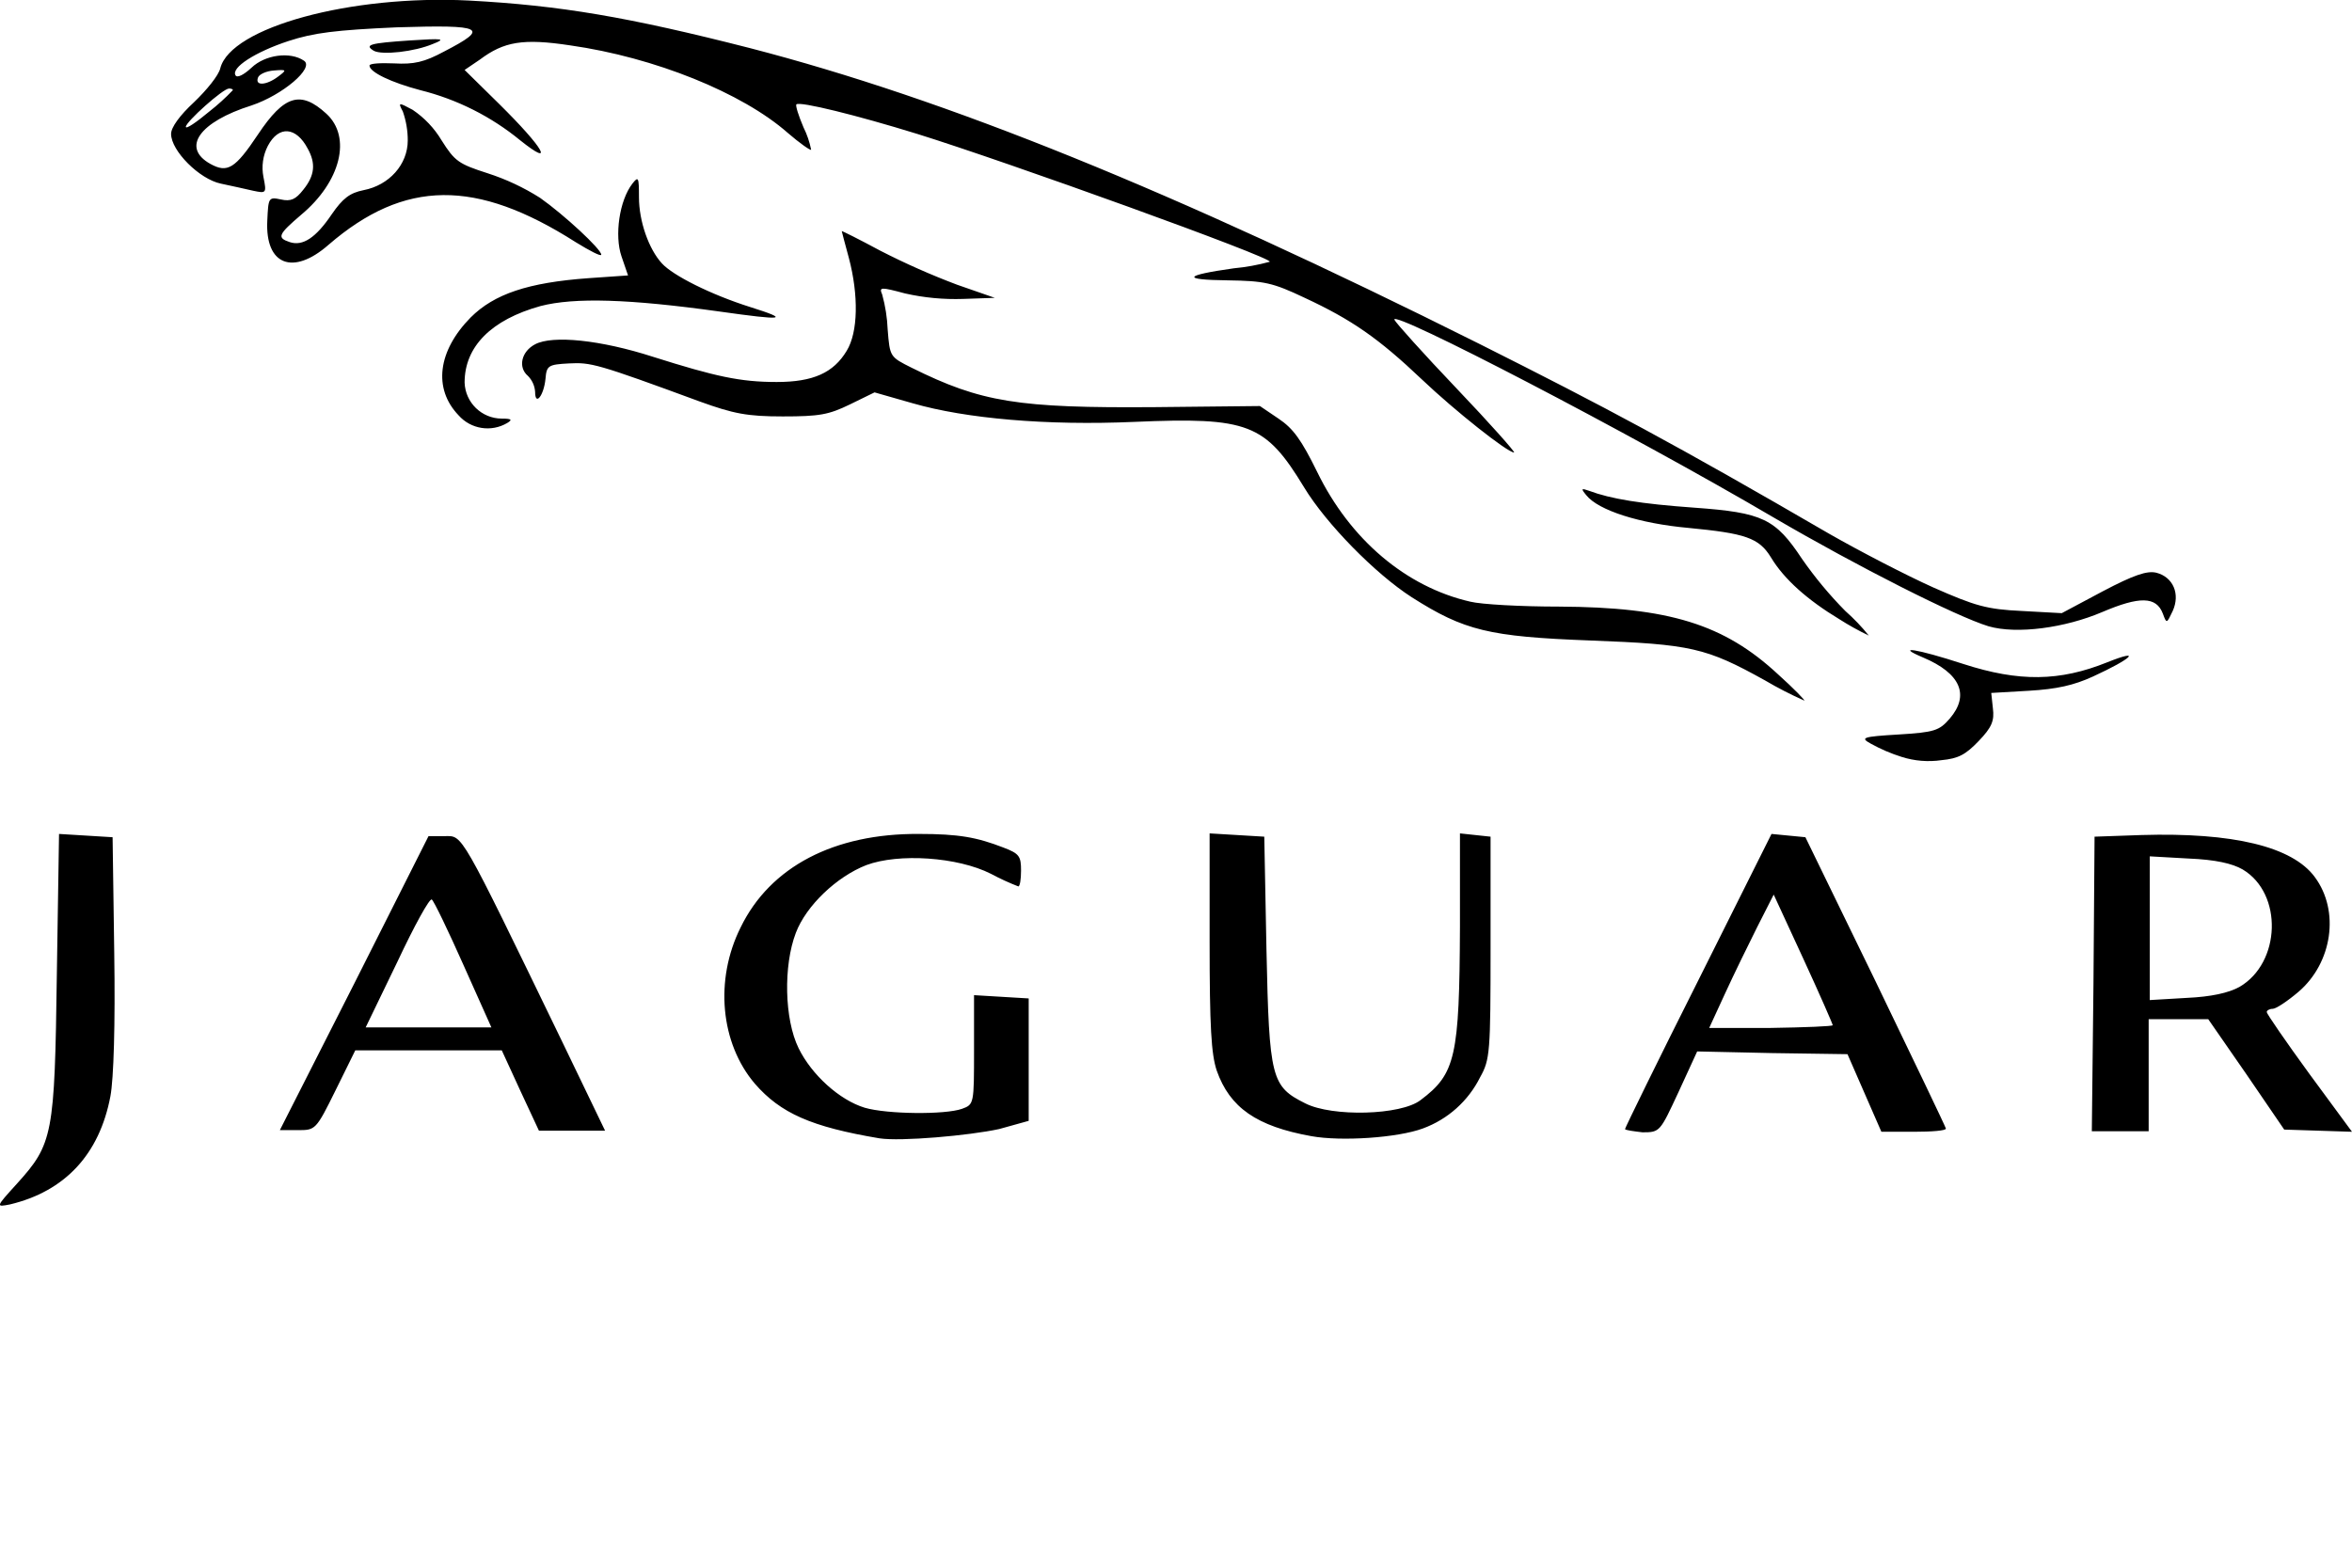
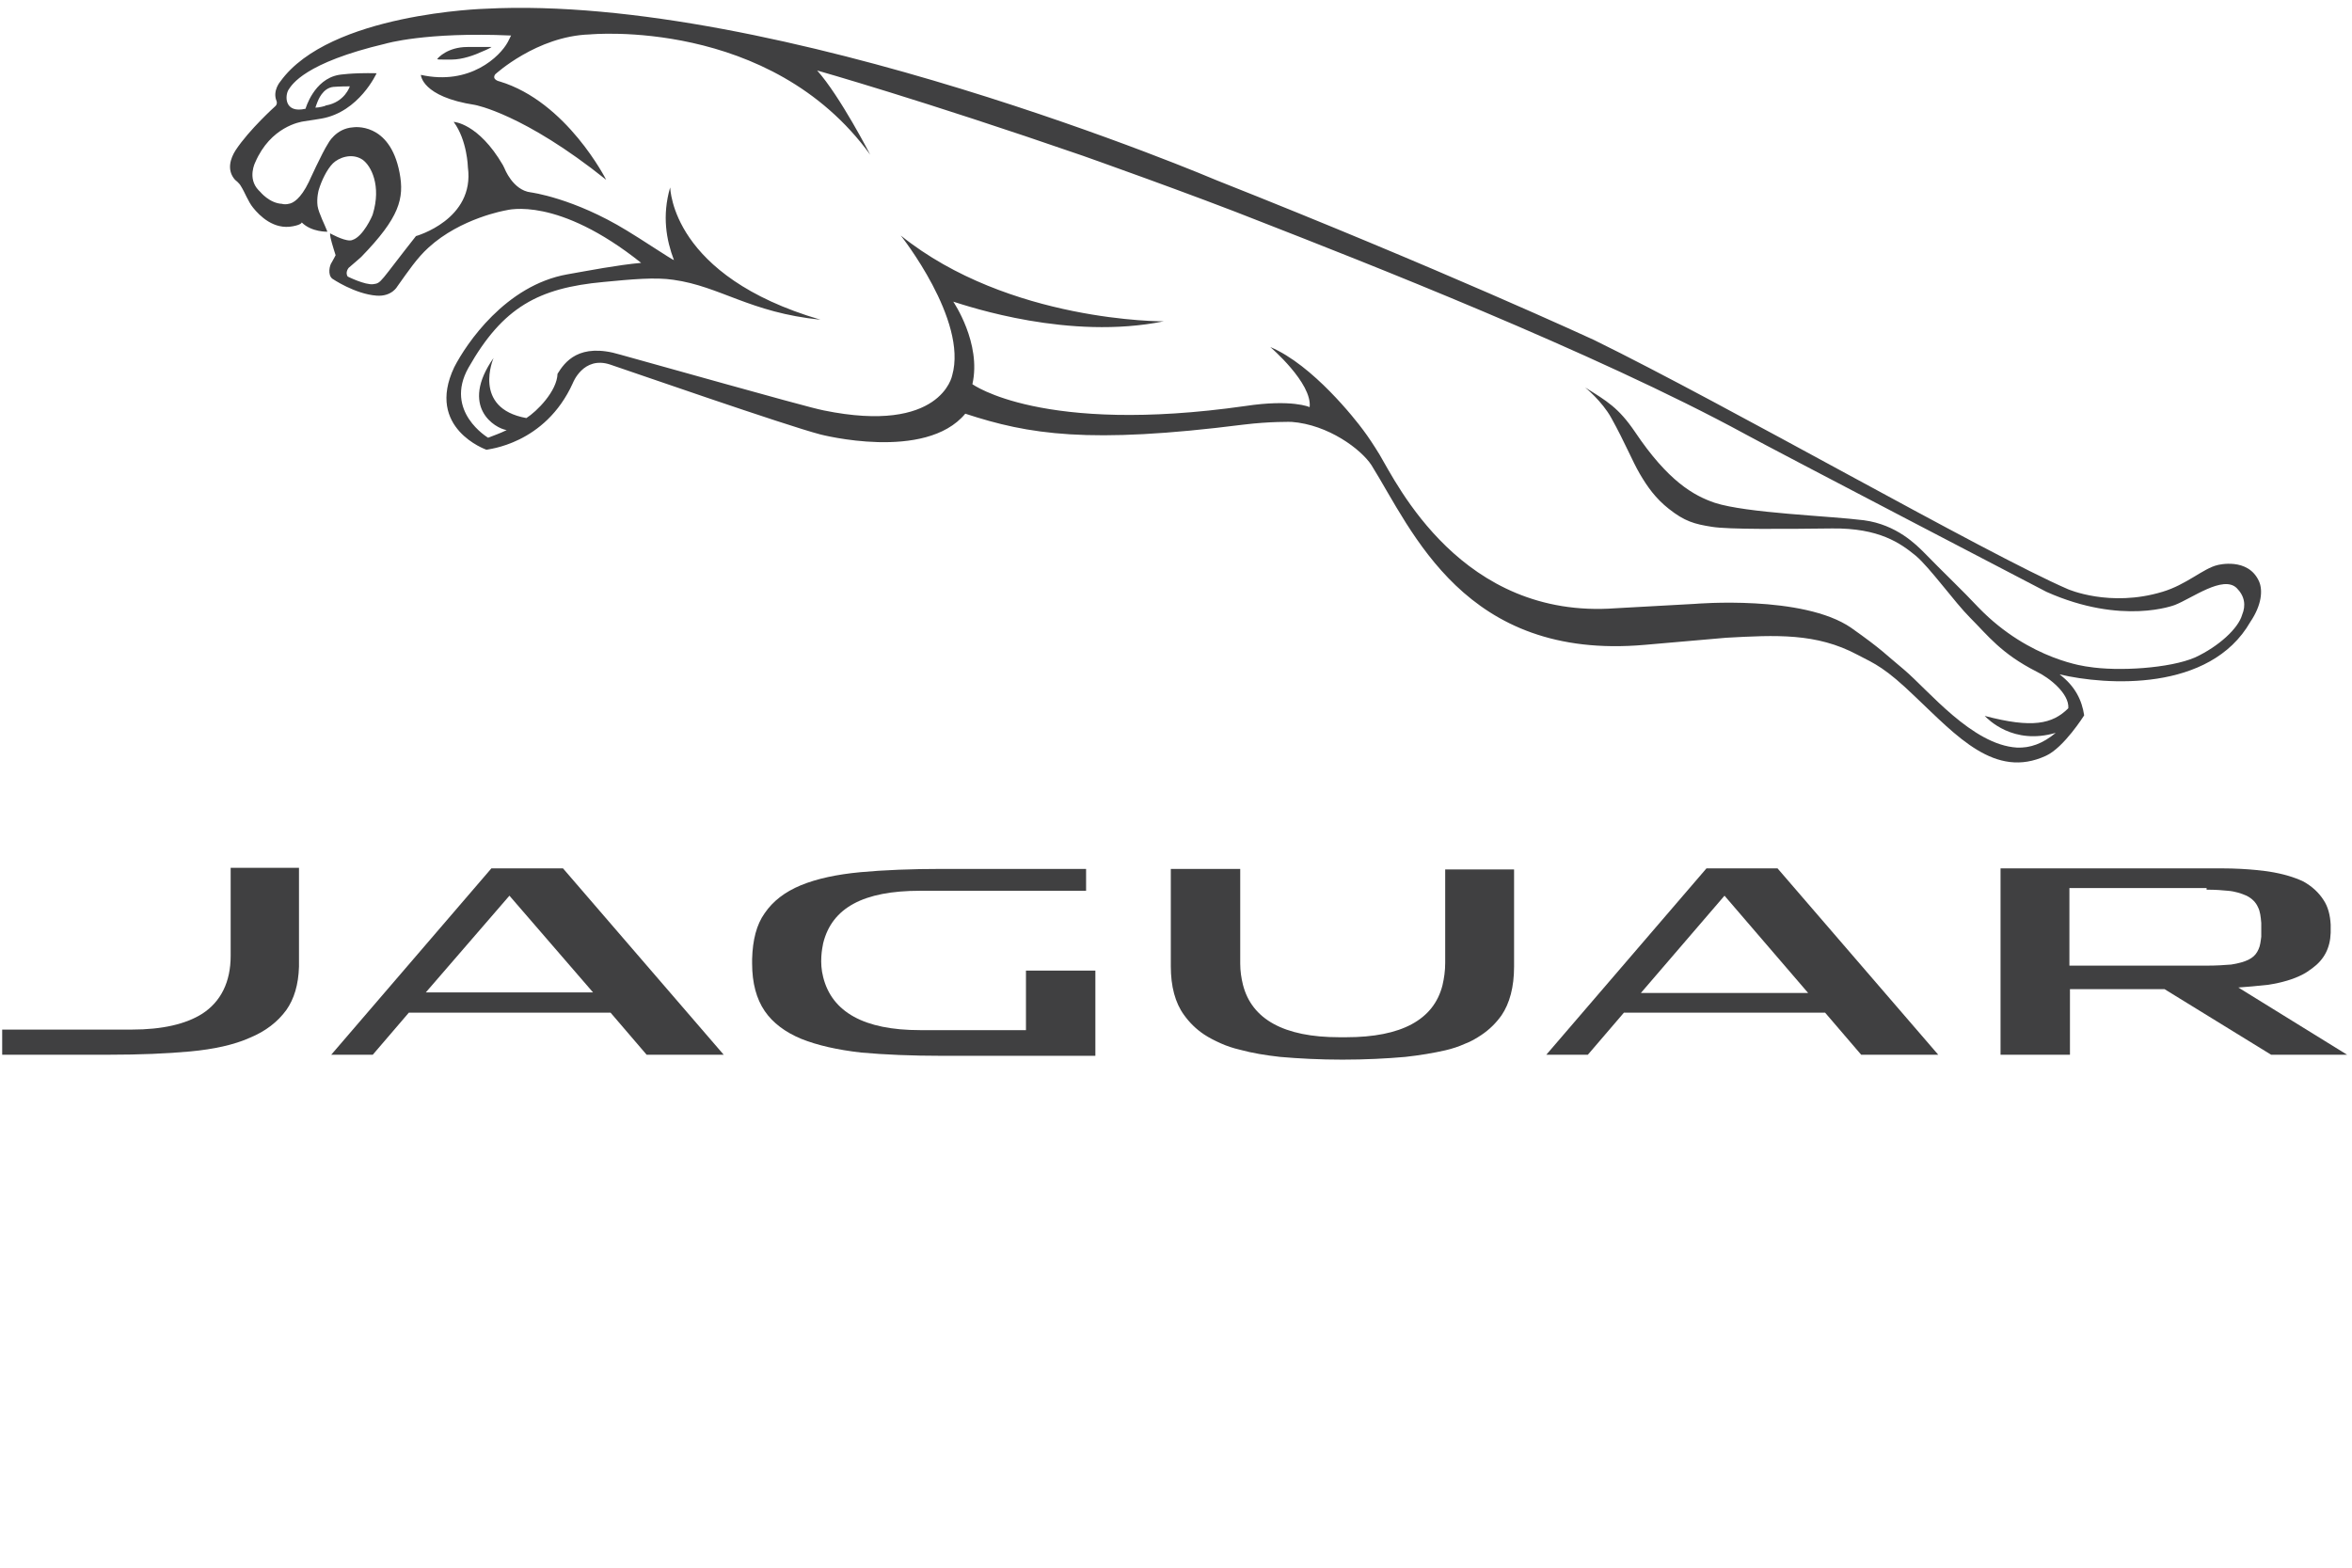
- <svg xmlns="http://www.w3.org/2000/svg" viewBox="0 0 430.3 286.87">
-   <path d="M3.1,216.6c6.6-7.3,6.9-8.9,7.3-38.3l.4-25.7,4.9.3,4.9.3.3,21.1c.2,13.2-.1,23.1-.7,26.3-2,10.6-8.3,17.4-18.4,19.8C-.8,220.9-.8,220.9,3.1,216.6Zm157.8-8.3c-12.5-2.1-18.1-4.6-22.8-10-6.3-7.4-7.4-19-2.6-28.6,5.4-11.1,17.1-17.2,32.6-17.1,7.3,0,10.6.6,15.5,2.5,2.9,1.1,3.2,1.6,3.2,4.2,0,1.6-.2,2.9-.5,2.9a45.22,45.22,0,0,1-5-2.3c-6.1-3.1-16.9-3.8-22.8-1.6-5.4,2.1-11,7.4-12.9,12.4-2.3,6-2.1,15.8.5,21.1,2.4,4.9,7.5,9.5,12.1,10.9,4.1,1.2,14.7,1.3,17.8.2,2.2-.8,2.2-.9,2.2-10.8v-10l5,.3,5,.3v22.4l-5.4,1.5c-5.5,1.2-18,2.3-21.9,1.7Zm79-.4c-10-1.8-14.9-5.2-17.3-12-1-3-1.3-8-1.3-23.6V152.5l5,.3,5,.3.4,20.7c.5,23.6.9,25,7.1,28.1,4.9,2.5,17.5,2.2,21.1-.6,6.4-4.8,7.1-7.9,7.2-31.7V152.5l2.8.3,2.8.3v20.3c0,19.1-.1,20.5-1.9,23.7a19,19,0,0,1-10.5,9.4c-4.6,1.7-14.9,2.4-20.4,1.4ZM64.8,180l13.6-27h3c3.3,0,2.6-1.3,21.3,37.3l8,16.6H98.6l-3.4-7.3-3.4-7.4H65l-3.6,7.3c-3.6,7.3-3.7,7.3-6.9,7.3H51.2Zm20-3.4c-2.8-6.3-5.4-11.7-5.8-12s-3.2,4.8-6.3,11.4l-5.8,12h23Zm212.5,30c0-.2,6-12.5,13.4-27.2l13.4-26.8,3.1.3,3.1.3,12.8,26.3c7,14.5,12.8,26.6,12.9,27s-2.6.6-5.9.6h-5.9l-3.1-7.1-3.1-7.1-13.8-.2-13.7-.3-3.4,7.4c-3.4,7.3-3.4,7.4-6.6,7.4-1.7-.2-3.2-.4-3.2-.6Zm38-19c0-.2-2.4-5.7-5.4-12.2l-5.4-11.7-3,5.9c-1.6,3.2-4.3,8.7-5.9,12.2l-2.9,6.3h11.2c6.4-.1,11.4-.3,11.4-.5Zm47.7-7.5.2-27,8.6-.3c16.7-.5,27.6,2.1,31.7,7.7,4.6,6.2,3.2,15.7-3,21-2,1.7-4.1,3.1-4.7,3.1s-1.1.3-1.1.6,3.5,5.4,7.8,11.3l7.8,10.6-6.2-.2-6.2-.2L411,196.6l-7-10.1H393.1V207H382.7Zm26.7.5c7.6-4.4,8-17.1.6-21.5-1.9-1.1-5-1.8-9.9-2l-7.1-.4V183l6.8-.4c4.4-.2,7.6-.9,9.6-2Zm-61.8-42.1a30.47,30.47,0,0,1-5.6-2.4c-2-1.1-1.7-1.3,5.1-1.7,6.5-.4,7.4-.7,9.3-2.9,3.7-4.3,2-8.3-4.9-11.2-5.2-2.2-1.2-1.6,7.4,1.2,10.2,3.3,17.6,3.2,26.3-.3,6.5-2.6,4.6-.7-2.6,2.6-3.5,1.6-6.6,2.3-11.7,2.6l-6.9.4.3,2.8c.3,2.3-.2,3.5-2.6,6s-3.7,3.2-6.8,3.5a16.28,16.28,0,0,1-7.3-.6Zm-25-14c-10.8-6-13.5-6.6-32-7.3s-23-1.8-32.6-7.9c-6.7-4.3-15.7-13.5-19.7-20.1-7.1-11.7-10.2-12.9-31.1-12-16,.7-30.8-.6-40.5-3.4l-7-2L155.5,74c-3.9,1.9-5.6,2.2-12.3,2.2-6.5,0-9-.5-15.1-2.7-19-7-20-7.2-24-7-3.8.2-4.1.4-4.3,2.8-.3,3.1-1.9,5.1-1.9,2.4a4.56,4.56,0,0,0-1.3-2.9c-1.9-1.6-1.2-4.5,1.3-5.8,3.2-1.7,12-.8,21.6,2.3,11.4,3.6,15.9,4.6,22.6,4.6s10.4-1.7,12.8-5.7c2.1-3.4,2.2-10.2.4-17-.7-2.6-1.3-4.8-1.3-4.9s3.2,1.5,7.1,3.6a135.16,135.16,0,0,0,14,6.2l6.9,2.4-5.8.2a41.9,41.9,0,0,1-10.6-1c-4.5-1.2-4.8-1.2-4.2.2a28.4,28.4,0,0,1,1,6.4c.4,5,.4,5,4.4,7,12.7,6.3,19.4,7.4,44.6,7.2l19.1-.2,3.4,2.3c2.7,1.8,4.2,3.9,7.1,9.8,6,12.3,16.2,21,28,23.7,2,.5,9.3.9,16.2.9,20.1.1,30.2,3.2,40.1,12.4,2.9,2.6,5,4.8,4.8,4.8a70,70,0,0,1-7.2-3.7Zm13.6-11.2c-5.8-3.5-10.1-7.3-12.5-11.3-2.2-3.6-4.7-4.4-15.1-5.4-8.9-.8-16.5-3.2-18.7-6-1-1.2-.9-1.3.5-.8,4,1.5,9.5,2.4,19.3,3.1,12.5.9,14.8,2,19.7,9.4a72.4,72.4,0,0,0,7.9,9.5,36.43,36.43,0,0,1,4.3,4.5A49.9,49.9,0,0,1,336.5,113.3Zm27.3,1.3c-5.9-1.8-23.9-10.9-39.3-19.9-26.4-15.5-70.1-38.2-69.4-36.2.2.5,5.3,6.2,11.4,12.6S277.3,82.8,277,82.8c-1.2,0-10.8-7.6-16.9-13.4-7.9-7.5-12.8-10.9-21.4-14.9-5.9-2.8-7.4-3.1-14.1-3.2-8.5-.1-8.1-.9,1.1-2.2a38.19,38.19,0,0,0,6.6-1.2c.7-.7-48.1-18.3-64.5-23.4-11-3.4-21.5-6-22.1-5.4-.2.2.4,2.1,1.3,4.2a16.37,16.37,0,0,1,1.4,4.1c-.1.2-2.1-1.2-4.3-3.1-8.3-7.3-24.3-13.8-39.8-16C95.7,7,92.2,7.6,87.8,10.9L85,12.8,91.3,19c8.2,8.1,10.3,11.8,3.9,6.7a46.55,46.55,0,0,0-18.3-9.2c-5.3-1.4-9.3-3.3-9.3-4.5,0-.4,2-.5,4.5-.4,3.6.2,5.5-.2,9.2-2.2,8.3-4.3,7.3-4.9-8.7-4.4-11.2.5-15.2,1-19.8,2.5-6.1,2-10.6,4.9-9.7,6.3.3.5,1.5-.1,2.9-1.4,2.5-2.4,7.1-3,9.6-1.3,2,1.3-3.9,6.3-9.6,8.2-9.5,3-12.9,7.7-7.5,10.7,3.1,1.7,4.5.9,8.7-5.4,4.8-7.2,7.8-8.1,12.5-3.8s2.6,12.5-4.6,18.5c-4.2,3.6-4.5,4.2-2.1,5s4.8-.8,7.7-5.1c2-2.9,3.3-3.9,5.8-4.4,4.7-.9,8.1-4.7,8.1-9.1a16,16,0,0,0-.9-5.3c-.9-1.7-.8-1.7,1.8-.3a17.67,17.67,0,0,1,5.3,5.6c2.4,3.8,3.1,4.3,8.4,6a42.07,42.07,0,0,1,9.6,4.5c4.4,3.1,11.2,9.4,11.2,10.4,0,.4-2.1-.7-4.7-2.3C87.1,32.7,74,32.8,60.1,44.8c-6.5,5.7-11.6,3.7-11.2-4.4.2-4.2.2-4.4,2.5-3.9,1.8.4,2.7,0,4.1-1.8,2.1-2.6,2.3-4.8.8-7.5-2.1-4-5.3-4.3-7.3-.5a8.73,8.73,0,0,0-.8,5.7c.6,3,.5,3-1.9,2.5-1.3-.3-4-.9-5.9-1.3-3.9-.8-9.1-6-9.1-9.1,0-1.2,1.6-3.4,4.2-5.8,2.3-2.2,4.5-4.9,4.8-6.2C42.2,5,64.2-1,85.8.1c16.7.9,29.1,3,51.4,8.7,35.9,9.3,77.2,26,133.4,54.1,23.3,11.7,35.7,18.3,64.1,34.8,5.6,3.2,14.1,7.6,19,9.8,7.7,3.4,9.8,4,16.2,4.3l7.3.4,7.5-4c5.7-3,8.1-3.8,9.8-3.4,3.1.8,4.4,3.9,3,7-1.1,2.3-1.1,2.4-1.8.5-1.2-3.2-4.3-3.2-11.1-.3s-15.6,4.1-20.8,2.6ZM42.6,16.5c0-.2-.3-.3-.7-.3-1.1,0-7.9,6.1-7.9,7,0,.5,1.9-.8,4.3-2.8A39.82,39.82,0,0,0,42.6,16.5ZM50.9,14c1.6-1.2,1.6-1.3-.8-1.1-1.4.1-2.7.7-2.9,1.3C46.6,15.8,48.8,15.6,50.9,14Zm33,62c-4.7-4.9-3.8-11.8,2.2-17.9,4.3-4.3,10.5-6.4,21.6-7.2l7.2-.5-1.2-3.5c-1.3-3.8-.4-10.2,2-13.3,1.1-1.4,1.2-1.2,1.2,2.5,0,4.4,1.8,9.5,4.2,12.1,2,2.2,8.9,5.7,16.2,8s6.3,2.5-5.7.8c-16.5-2.3-26.5-2.6-32.7-1C89.9,58.5,85,63.4,85,70a6.83,6.83,0,0,0,6.8,6.6c1.8,0,2,.2,1,.8A7.07,7.07,0,0,1,83.9,76ZM68.4,9.3c-1.8-1.1-.8-1.4,6.6-1.9,6.1-.4,6.6-.3,4.3.6C75.8,9.5,69.9,10.1,68.4,9.3Z" />
+ <svg xmlns="http://www.w3.org/2000/svg" version="1.1" id="Layer_2" x="0px" y="0px" viewBox="0 0 430.3 286.9" style="enable-background:new 0 0 430.3 286.9;" xml:space="preserve">
+   <style type="text/css">
+ 	.st0{fill:#404041;}
+ </style>
+   <g>
+     <g>
+       <path class="st0" d="M409.5,180.7l2.5-0.2c1-0.1,2-0.2,3-0.3c2.5-0.4,4.6-1,6.3-1.9c0.6-0.3,1-0.6,1.7-1.1    c2.2-1.6,3.3-3.7,3.4-6.5c0-0.6,0-1,0-1.5c-0.1-1.8-0.5-3.3-1.3-4.5c-0.9-1.4-2.1-2.5-3.7-3.4c-1.7-0.8-3.7-1.4-6.2-1.8    c0,0-3.6-0.6-8.8-0.6h-40.4V193h12.7v-12h17.3l19.5,12h13.9L409.5,180.7z M403.7,162.8c0.1,0,0.1,0,0.2,0c1.4,0,2.7,0.1,3.7,0.2    c1.3,0.1,2.5,0.5,3.4,0.9c1,0.5,1.7,1.2,2.1,2.1c0.4,0.8,0.5,1.7,0.6,2.9c0,0.1,0,1.7,0,2.5c-0.1,0.8-0.2,1.7-0.5,2.3    c-0.3,0.7-0.7,1.2-1.3,1.6c-0.2,0.1-0.3,0.2-0.5,0.3c-0.8,0.4-1.9,0.7-3.2,0.9c-1.2,0.1-2.7,0.2-4.5,0.2h-25.1v-14.2H403.7z" />
+       <path class="st0" d="M42.2,158.9v16c0,4.8-1.8,8.4-5.2,10.6c-3,1.9-7.3,2.9-12.9,2.9H0.4v4.6H20c5.5,0,10.5-0.2,14.8-0.6    c4.3-0.4,8-1.2,10.9-2.5c2.9-1.2,5.1-2.9,6.7-5.1c1.4-2,2.2-4.6,2.3-7.9c0-0.3,0-0.7,0-1.1v-17H42.2z" />
+       <path class="st0" d="M187.7,177.4v11.1h-19.4c-10.2,0-16.1-3.3-17.7-9.7c-0.7-2.7-0.2-5.2,0-6.2c1.6-6.5,7.4-9.6,17.7-9.6h30.4v-4    h-26.4c-5.5,0-10.6,0.2-14.9,0.6c-4.3,0.4-8,1.2-10.9,2.4c-2.9,1.2-5.1,2.9-6.6,5.1c-1.5,2.1-2.2,4.9-2.3,8.4c0,0.1,0,0.2,0,0.3    c0,0.2,0,0.3,0,0.5c0,3.6,0.8,6.5,2.3,8.7c1.5,2.2,3.8,3.9,6.7,5.1c3,1.2,6.6,2,10.9,2.5c4.4,0.4,9.4,0.6,14.8,0.6h28.1v-15.6    H187.7z" />
+       <path class="st0" d="M103,158.9H89.9L60.6,193h7.6l6.6-7.7h36.9l6.6,7.7h14.1L103,158.9z M93.2,163.9l15.3,17.7H77.9L93.2,163.9z" />
+       <path class="st0" d="M312.2,158.9L282.9,193h7.6l6.6-7.7h36.8l6.6,7.7h14.1l-29.4-34.1H312.2z M330.8,181.7h-30.6l15.3-17.8    L330.8,181.7z" />
+       <path class="st0" d="M264.4,158.9v17.3c0,1.5-0.2,2.8-0.5,4.1c-1.6,6.3-7.5,9.5-17.6,9.5h-1.3c-10.1,0-16-3.3-17.6-9.6    c-0.3-1.2-0.5-2.5-0.5-3.9v-17.3h-12.7v17.8c0,3.7,0.8,6.7,2.4,8.9c1,1.4,2.2,2.6,3.7,3.6c0.9,0.6,1.9,1.1,3,1.6    c1.1,0.5,2.3,0.9,3.6,1.2c2.2,0.6,4.6,1,7.3,1.3c3.4,0.3,7.3,0.5,11.4,0.5c4.2,0,8.1-0.2,11.5-0.5c2.7-0.3,5.1-0.7,7.3-1.2    c1.3-0.3,2.5-0.7,3.6-1.2c1.1-0.4,2.1-1,3-1.6c1.5-1,2.7-2.2,3.7-3.6c1.5-2.2,2.3-5.2,2.3-8.9v-17.8H264.4z" />
+     </g>
+     <path class="st0" d="M81.3,10.9c0.4,0,0.8,0,1.3,0c2,0,4.2-0.8,5.7-1.5C89.3,9,90,8.6,89.9,8.6c-1.4,0-3.6,0-4.4,0   c-3.6,0-5.4,2-5.5,2.2C80,10.9,80.5,10.9,81.3,10.9z M413.3,106.4c-2-4.5-7.6-3-7.6-3c-2.6,0.6-5.7,3.6-10.1,4.9   c-9.6,2.9-17.3-0.5-17.3-0.5c-14.8-6.4-62.4-33.7-86.7-45.6c0,0-28.1-13-69-29.2c0,0-80.2-34.2-133.8-31.4c0,0-28.5,0.8-37.5,13.3   c0,0-1.5,1.7-0.7,3.6c0,0,0.2,0.5-0.2,0.9c0,0-4.8,4.3-7.3,8.1c-0.9,1.4-1.7,3.6-0.1,5.4c0,0,0.8,0.6,1.1,1.2   c0.7,1.1,1.3,2.8,2.2,3.9c1.2,1.5,3.8,4.1,7.3,3.4c1.6-0.3,1.6-0.7,1.6-0.7c1.8,1.8,4.7,1.7,4.7,1.7c-0.4-1.1-1.6-3.4-1.8-4.7   c-0.2-1.5,0.2-2.9,0.2-2.9c0.5-1.7,1.5-3.8,2.6-4.9c1-1,3.4-2,5.4-0.7c1.6,1.1,3.5,4.8,1.9,10c-0.1,0.4-1.8,4.1-3.7,4.7   c0,0-0.2,0.1-0.5,0.1c-1.3,0-3.6-1.3-3.6-1.3s-0.1,0.3,0.3,1.7c0.2,0.8,0.5,1.6,0.7,2.3c0,0-0.4,0.8-0.7,1.3   c-0.4,0.5-0.8,2.3,0.1,3c0,0,4.1,2.8,8.1,3.1c2.8,0.2,3.8-1.7,3.8-1.7c2-2.8,3.6-5.2,5.7-7.1c5.9-5.4,14.1-6.8,14.1-6.8   c0.5-0.1,9.5-2.6,24.8,9.6c-4.4,0.4-9.5,1.4-13.5,2.1c-11.3,2-18.5,12.7-20.7,17C77.8,78.4,89,82.3,89,82.3   c0.1-0.1,10.7-0.9,15.8-12.2c0,0,1.9-5,6.8-3.4c3.3,1.1,32,11.1,38.5,12.8c0,0,19.2,5,26.5-3.8c11.6,3.8,22.5,5.6,50.9,2   c4.9-0.6,8.8-0.5,8.8-0.5c6.7,0.5,12.7,5,14.6,7.9c7.5,12,17,35.8,50,32.9l14.9-1.3c9.1-0.5,16.5-0.9,24,3.1   c3.3,1.7,5.1,2.4,10.6,7.7c7.6,7.2,14.6,15.1,23.9,10.8c3.3-1.5,7-7.4,7-7.4c-0.4-2.7-1.6-5.3-4.5-7.5c8.4,2,27.5,3.3,34.9-9.6   C413.8,110.7,414,108,413.3,106.4z M410.2,112.5c-0.7,2.5-4.3,5.8-8.6,7.8c-4.6,2-14.1,2.6-19.6,1.7c0,0-10.6-1.1-20-10.8   c-2.9-3.1-6.6-6.6-9.9-10c-1.5-1.5-5.1-5.2-11.1-6c-6.3-0.8-21.5-1.3-27.3-3.2c-3.8-1.3-8.5-3.9-14.6-13c-3-4.4-5.1-5.6-9.1-8.1   c0,0,3.1,2.5,4.8,5.6c2.5,4.5,3.8,7.8,5.2,10.2c1.4,2.4,2.9,4.5,5.3,6.4c2.9,2.3,4.7,2.8,7.9,3.3c3,0.5,13.3,0.4,22,0.3   c8.6-0.1,12.5,2.7,15.3,5c2.6,2.2,7.1,8.5,9.9,11.3c3.3,3.3,5.7,6.6,12.2,9.9c2.3,1.1,6,4,5.8,6.7c-2.9,2.9-6.6,3.7-15.3,1.4   c0.6,0.6,5.2,5.4,13,3.1c-2.4,2-4.7,2.8-7.1,2.7c-8.2-0.5-16.2-10.5-20.7-14.3c-3.4-2.8-3.8-3.5-9.6-7.6   c-8.8-6.1-28.6-4.4-28.6-4.4l-14.5,0.8c-28.2,2.1-40.1-22.9-43.2-28.1c-1.1-1.8-2.1-3.3-3-4.5c-1.4-1.9-9.2-11.9-17-15.2   c0,0,7.7,6.6,7.2,11c0,0-3.2-1.5-11.8-0.2c-37.2,5.3-49.9-4-49.9-4c1.7-7.5-3.5-15.1-3.5-15.1c2.9,0.9,21.2,7.1,38.5,3.6   c0,0-28.3,0.2-48.1-15.7c0,0,12.3,15.5,9.4,25.6c0,0-2,10.8-23.5,6.4c-2.3-0.5-5-1.2-37.2-10.2c-7.6-2.3-10.2,1.4-11.5,3.5   c-0.1,3.2-3.8,6.9-5.7,8.1c-10-1.8-6-11-6-11c-6.3,9,0.3,12.9,2.4,13.2c-1.2,0.6-2.4,1-3.4,1.4c0,0-8.1-4.8-3.6-12.8   c6.3-11.1,12.8-14.6,24.7-15.7c5.2-0.5,9.5-0.9,12.8-0.4c8.6,1.2,14,6,26.9,7.3c-27.3-8-27.4-23.9-27.5-24.2c0,0,0,0,0,0   c-1.5,5.2-0.7,9.6,0.7,13.3c-0.4-0.1-6.4-4.1-8.6-5.4c-9.8-6-17.6-7-17.6-7c-3.3-0.4-4.8-4.4-4.8-4.4c-0.1-0.2-0.2-0.4-0.3-0.6   c-4.5-7.7-9-7.9-9-7.9c2.5,3.4,2.6,8.3,2.6,8.3c1.3,9.6-9.5,12.6-9.5,12.6c-6.7,8.5-6.3,8.6-7.8,8.8c-1.5,0.2-4.7-1.4-4.7-1.4   c-0.5-0.8,0.2-1.6,0.2-1.6c1.2-1,2.3-2,2.3-2c7-7.2,7.9-10.7,7-15.4c-1.8-9.4-8.5-8.3-8.5-8.3c-3.2,0.2-4.6,3-4.6,3   c-1.1,1.7-3.5,7-3.5,7c-1.5,3.1-2.9,3.9-3.7,4c-0.3,0.1-1,0.1-1.2,0c-2.3-0.1-4-2.2-4-2.2c-0.1-0.1-0.2-0.2-0.3-0.3   c-2.1-2.2-0.6-5.1-0.6-5.1c2.8-6.5,8.2-7.4,8.9-7.5c0.8-0.1,3.2-0.5,3.2-0.5c6.9-1.2,10.1-8.3,10.1-8.3c-4.6-0.1-6.9,0.3-6.9,0.3   c-4.6,0.8-6.1,6.2-6.1,6.2c-3.9,0.9-3.8-2.4-3.1-3.5c0.6-0.9,2.9-4.9,17.7-8.4c0,0,7.3-2.2,23-1.5c0,0,0,0-0.6,1.2   c-1.4,2.6-6.9,8-15.9,6c0,0,0.1,4,9.9,5.5c0,0,8.9,1.6,24,13.7c0,0-7.2-14.3-19.5-18c0,0-1.5-0.3-0.8-1.3c0,0,7.6-7,17.3-7.3   c0,0,33-3.2,51.3,22c0,0-5.5-10.7-9.7-15.4c0,0,19.1,5.4,48.6,15.6c0,0,20.1,7.1,32.9,12.2c17.4,6.8,60.7,23.7,88.4,38.8   c4.9,2.7,55,28.8,55,28.8c13.9,6.2,23.5,2.4,23.5,2.4c3.1-1.2,8.8-5.5,11.3-3.1C410.7,109.1,410.9,110.8,410.2,112.5z M57.7,19.7   c0,0,0.3-0.9,0.4-1.1c0.1-0.2,0.9-2.5,2.9-2.7c0,0,1.2-0.1,3-0.1c0,0-0.9,2.9-4.4,3.5C59.6,19.4,58.3,19.7,57.7,19.7z" />
+   </g>
</svg>
